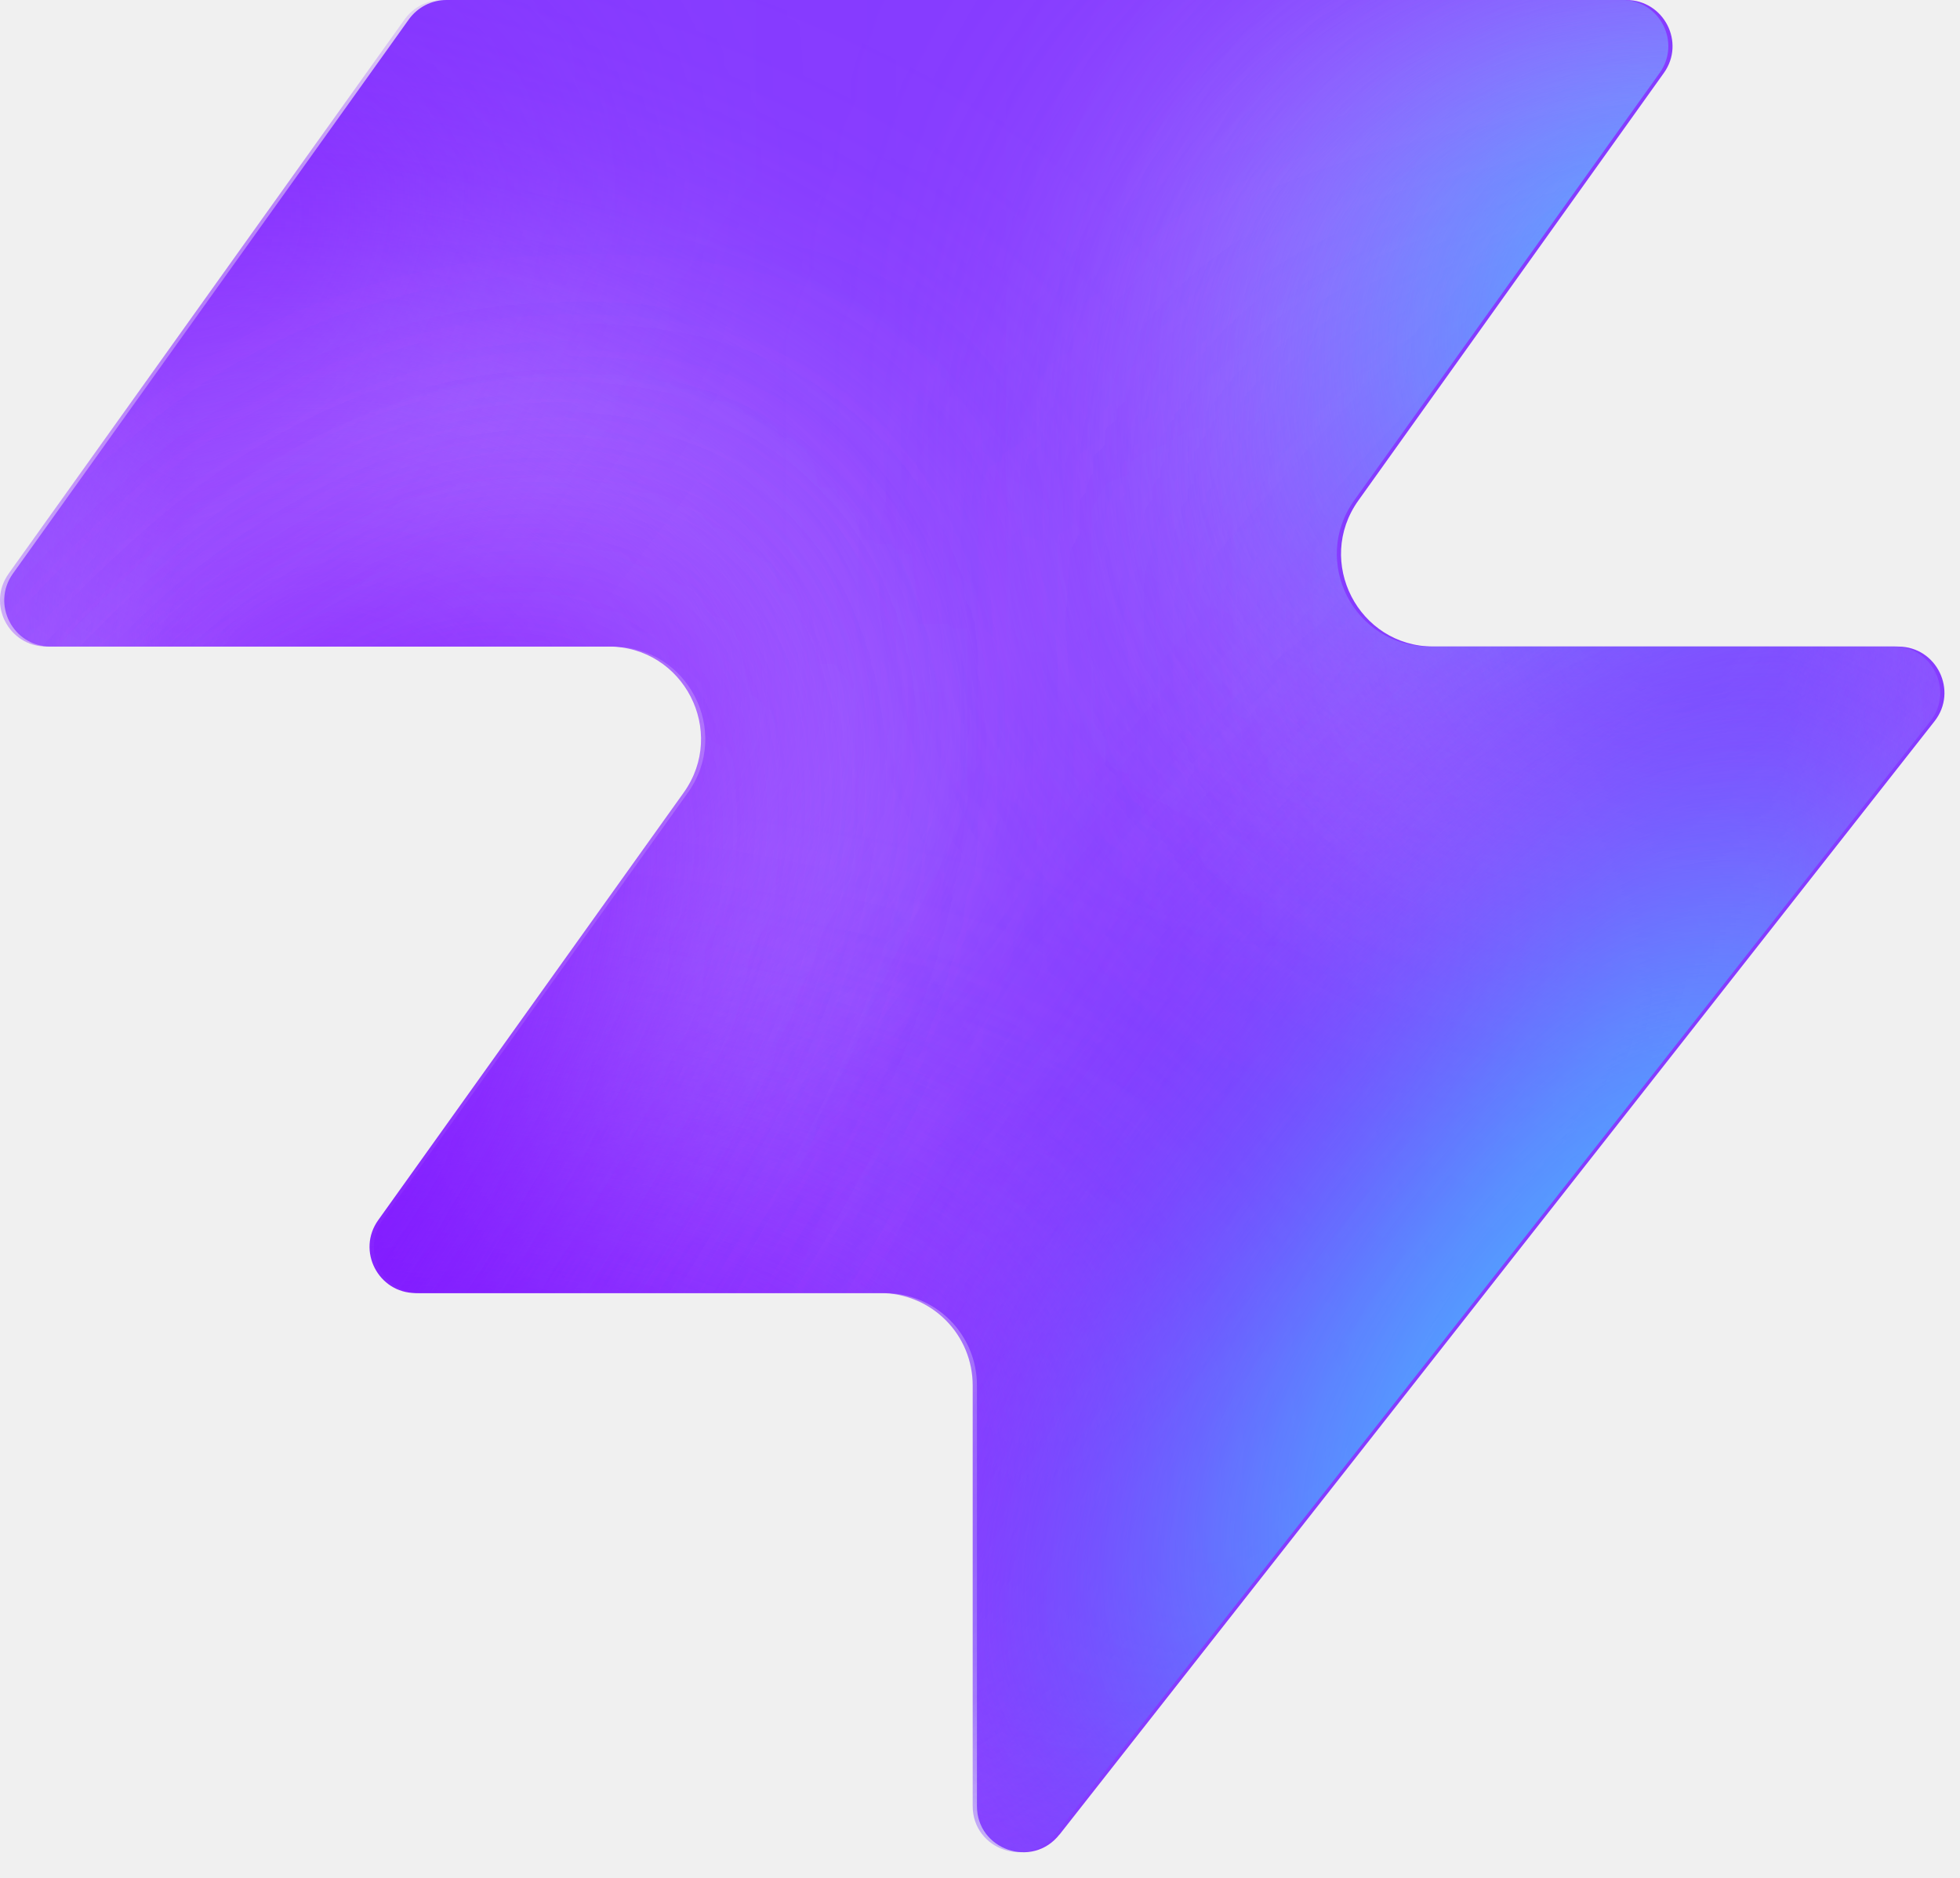
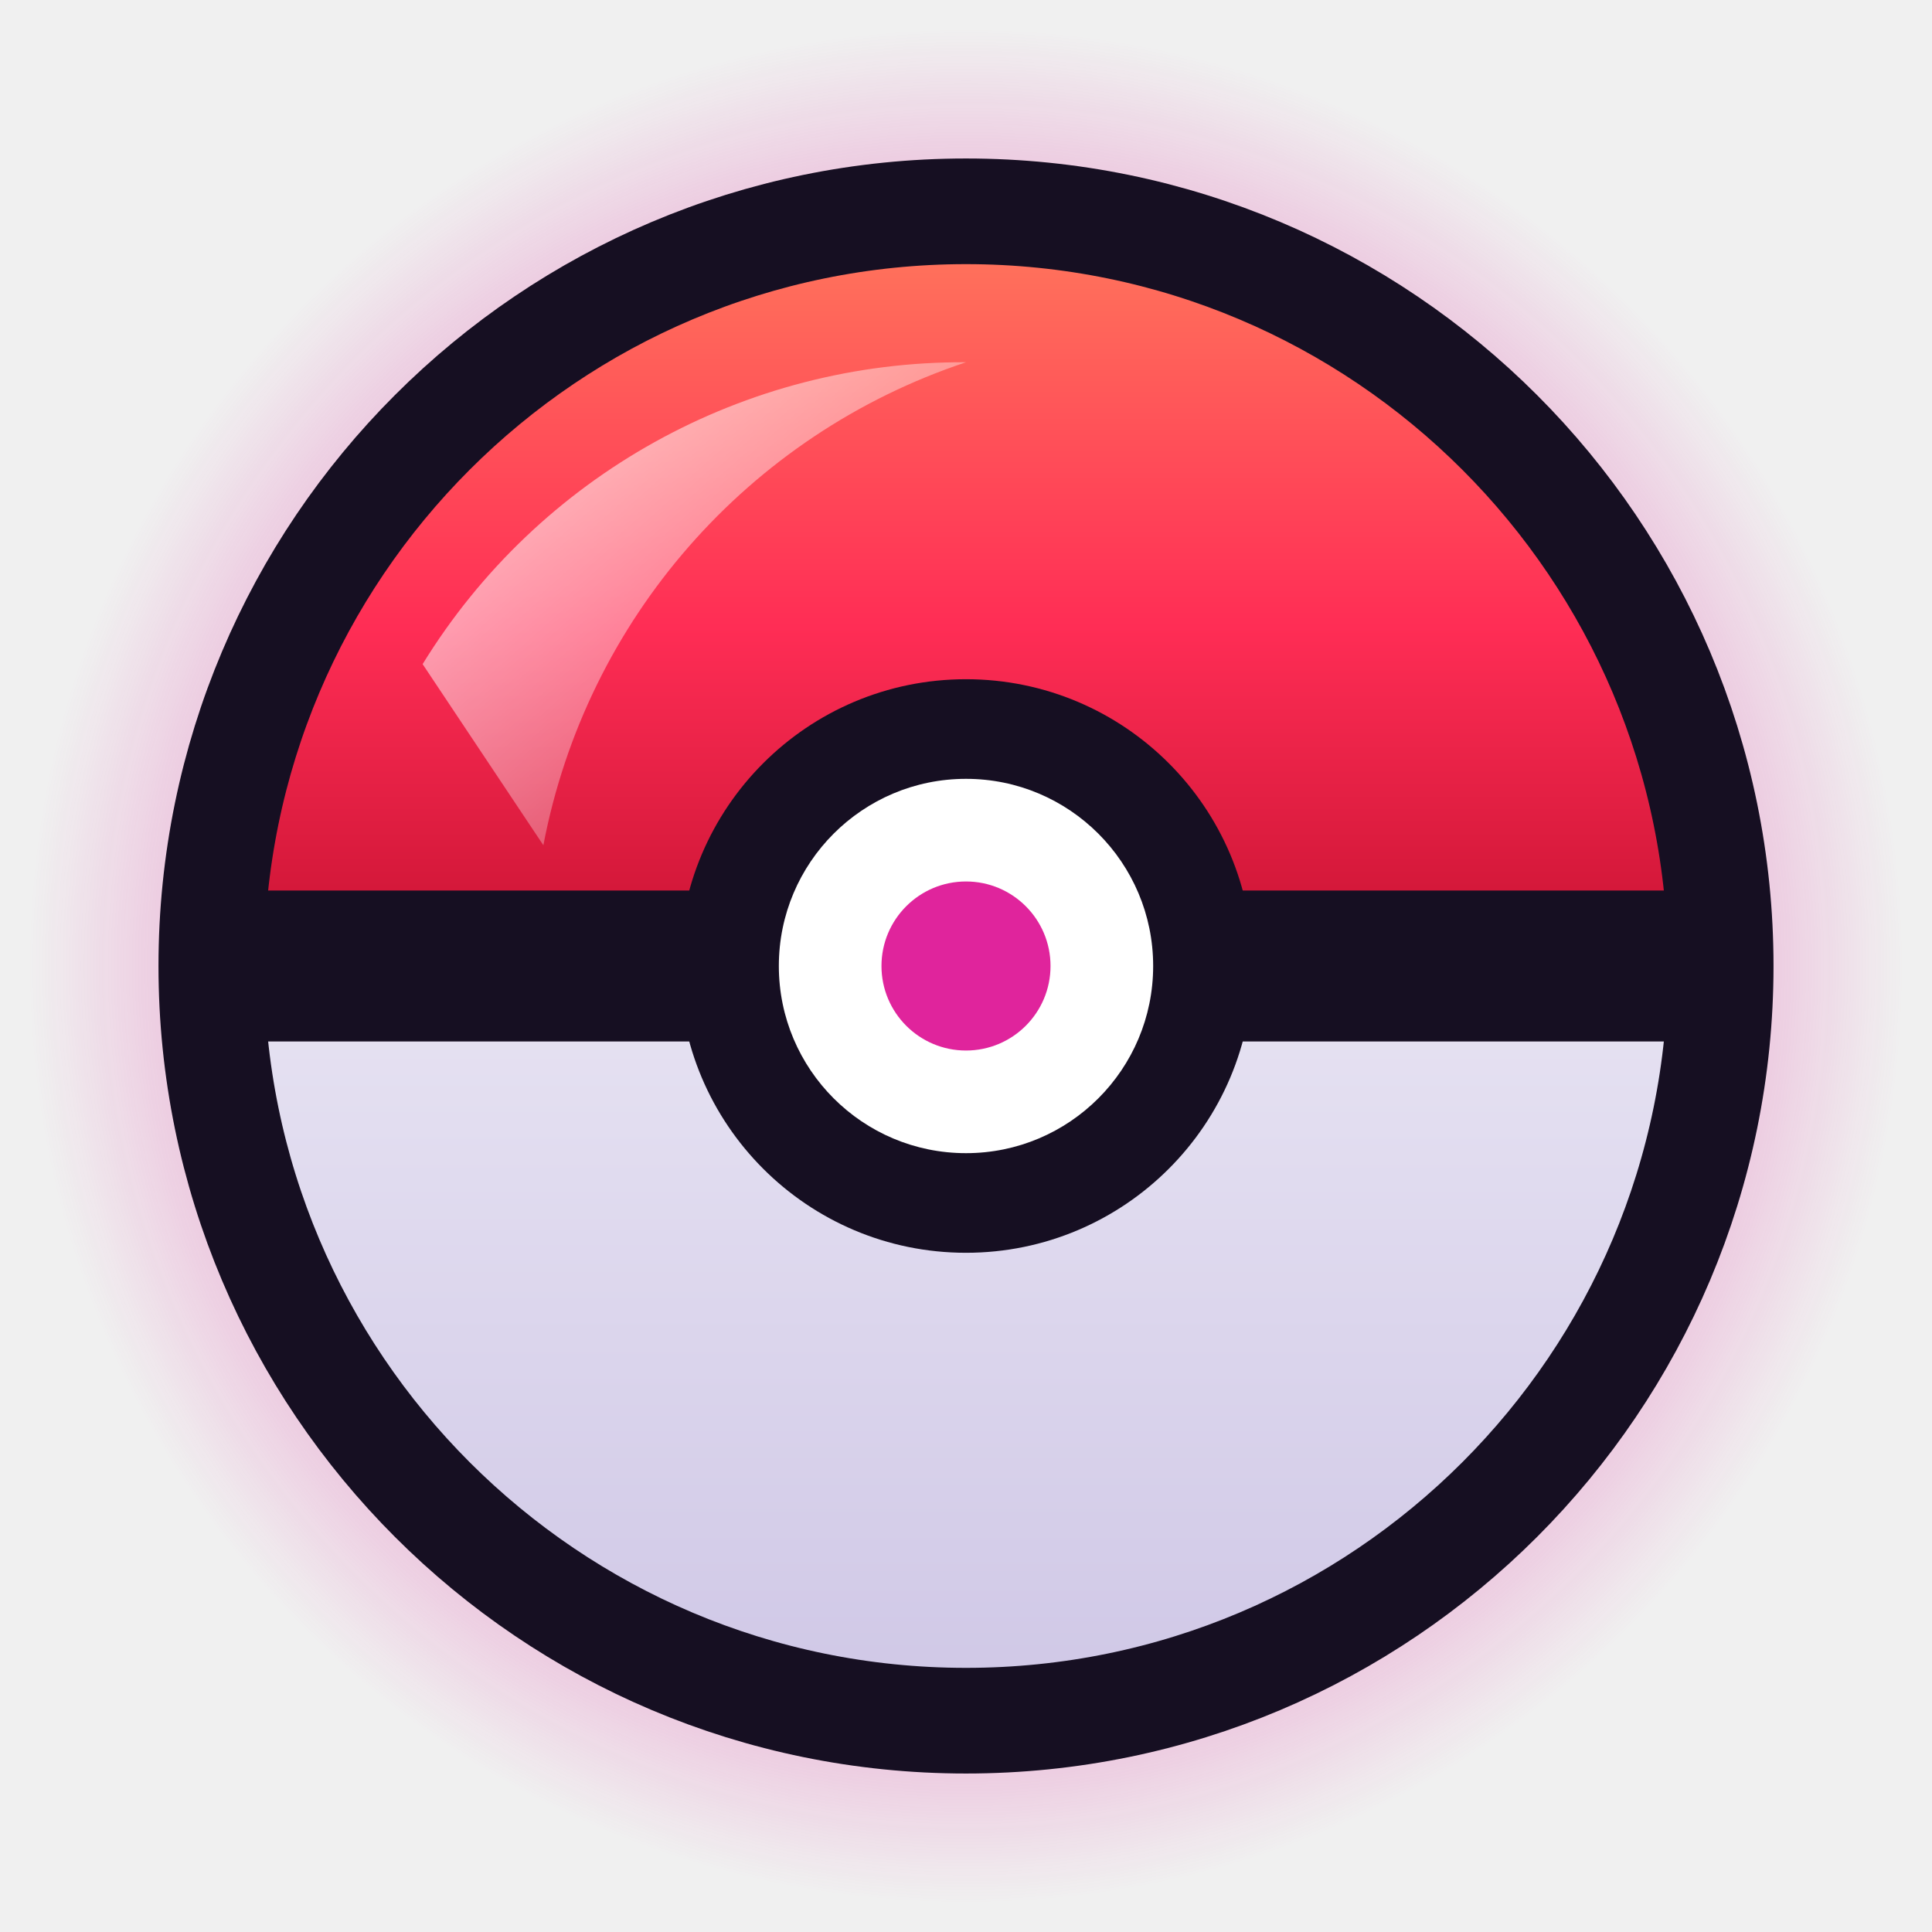
- <svg xmlns="http://www.w3.org/2000/svg" width="48" height="46" fill="none" viewBox="0 0 48 46">
-   <path fill="#863bff" d="M25.946 44.938c-.664.845-2.021.375-2.021-.698V33.937a2.26 2.26 0 0 0-2.262-2.262H10.287c-.92 0-1.456-1.04-.92-1.788l7.48-10.471c1.07-1.497 0-3.578-1.842-3.578H1.237c-.92 0-1.456-1.04-.92-1.788L10.013.474c.214-.297.556-.474.92-.474h28.894c.92 0 1.456 1.04.92 1.788l-7.48 10.471c-1.07 1.498 0 3.579 1.842 3.579h11.377c.943 0 1.473 1.088.89 1.83L25.947 44.94z" style="fill:#863bff;fill:color(display-p3 .525 .23 1);fill-opacity:1" />
-   <mask id="a" width="48" height="46" x="0" y="0" maskUnits="userSpaceOnUse" style="mask-type:alpha">
-     <path fill="#000" d="M25.842 44.938c-.664.844-2.021.375-2.021-.698V33.937a2.26 2.26 0 0 0-2.262-2.262H10.183c-.92 0-1.456-1.04-.92-1.788l7.48-10.471c1.07-1.498 0-3.579-1.842-3.579H1.133c-.92 0-1.456-1.04-.92-1.787L9.91.473c.214-.297.556-.474.92-.474h28.894c.92 0 1.456 1.04.92 1.788l-7.48 10.471c-1.07 1.498 0 3.578 1.842 3.578h11.377c.943 0 1.473 1.088.89 1.832L25.843 44.94z" style="fill:#000;fill-opacity:1" />
-   </mask>
-   <g mask="url(#a)">
-     <g filter="url(#b)">
-       <ellipse cx="5.508" cy="14.704" fill="#ede6ff" rx="5.508" ry="14.704" style="fill:#ede6ff;fill:color(display-p3 .927 .903 1);fill-opacity:1" transform="matrix(.00324 1 1 -.00324 -4.47 31.516)" />
-     </g>
-     <g filter="url(#c)">
-       <ellipse cx="10.399" cy="29.851" fill="#ede6ff" rx="10.399" ry="29.851" style="fill:#ede6ff;fill:color(display-p3 .927 .903 1);fill-opacity:1" transform="matrix(.00324 1 1 -.00324 -39.328 7.883)" />
-     </g>
-     <g filter="url(#d)">
-       <ellipse cx="5.508" cy="30.487" fill="#7e14ff" rx="5.508" ry="30.487" style="fill:#7e14ff;fill:color(display-p3 .492 .077 1);fill-opacity:1" transform="rotate(89.814 -25.913 -14.639)scale(1 -1)" />
-     </g>
-     <g filter="url(#e)">
-       <ellipse cx="5.508" cy="30.599" fill="#7e14ff" rx="5.508" ry="30.599" style="fill:#7e14ff;fill:color(display-p3 .492 .077 1);fill-opacity:1" transform="rotate(89.814 -32.644 -3.334)scale(1 -1)" />
-     </g>
-     <g filter="url(#f)">
-       <ellipse cx="5.508" cy="30.599" fill="#7e14ff" rx="5.508" ry="30.599" style="fill:#7e14ff;fill:color(display-p3 .492 .077 1);fill-opacity:1" transform="matrix(.00324 1 1 -.00324 -34.34 30.47)" />
-     </g>
-     <g filter="url(#g)">
-       <ellipse cx="14.072" cy="22.078" fill="#ede6ff" rx="14.072" ry="22.078" style="fill:#ede6ff;fill:color(display-p3 .927 .903 1);fill-opacity:1" transform="rotate(93.35 24.506 48.493)scale(-1 1)" />
-     </g>
-     <g filter="url(#h)">
-       <ellipse cx="3.47" cy="21.501" fill="#7e14ff" rx="3.47" ry="21.501" style="fill:#7e14ff;fill:color(display-p3 .492 .077 1);fill-opacity:1" transform="rotate(89.009 28.708 47.59)scale(-1 1)" />
-     </g>
-     <g filter="url(#i)">
-       <ellipse cx="3.47" cy="21.501" fill="#7e14ff" rx="3.47" ry="21.501" style="fill:#7e14ff;fill:color(display-p3 .492 .077 1);fill-opacity:1" transform="rotate(89.009 28.708 47.59)scale(-1 1)" />
-     </g>
-     <g filter="url(#j)">
-       <ellipse cx=".387" cy="8.972" fill="#7e14ff" rx="4.407" ry="29.108" style="fill:#7e14ff;fill:color(display-p3 .492 .077 1);fill-opacity:1" transform="rotate(39.51 .387 8.972)" />
-     </g>
-     <g filter="url(#k)">
-       <ellipse cx="47.523" cy="-6.092" fill="#7e14ff" rx="4.407" ry="29.108" style="fill:#7e14ff;fill:color(display-p3 .492 .077 1);fill-opacity:1" transform="rotate(37.892 47.523 -6.092)" />
-     </g>
-     <g filter="url(#l)">
-       <ellipse cx="41.412" cy="6.333" fill="#47bfff" rx="5.971" ry="9.665" style="fill:#47bfff;fill:color(display-p3 .28 .748 1);fill-opacity:1" transform="rotate(37.892 41.412 6.333)" />
-     </g>
-     <g filter="url(#m)">
-       <ellipse cx="-1.879" cy="38.332" fill="#7e14ff" rx="4.407" ry="29.108" style="fill:#7e14ff;fill:color(display-p3 .492 .077 1);fill-opacity:1" transform="rotate(37.892 -1.88 38.332)" />
-     </g>
-     <g filter="url(#n)">
-       <ellipse cx="-1.879" cy="38.332" fill="#7e14ff" rx="4.407" ry="29.108" style="fill:#7e14ff;fill:color(display-p3 .492 .077 1);fill-opacity:1" transform="rotate(37.892 -1.88 38.332)" />
-     </g>
-     <g filter="url(#o)">
-       <ellipse cx="35.651" cy="29.907" fill="#7e14ff" rx="4.407" ry="29.108" style="fill:#7e14ff;fill:color(display-p3 .492 .077 1);fill-opacity:1" transform="rotate(37.892 35.651 29.907)" />
-     </g>
-     <g filter="url(#p)">
-       <ellipse cx="38.418" cy="32.4" fill="#47bfff" rx="5.971" ry="15.297" style="fill:#47bfff;fill:color(display-p3 .28 .748 1);fill-opacity:1" transform="rotate(37.892 38.418 32.4)" />
-     </g>
-   </g>
+ <svg xmlns="http://www.w3.org/2000/svg" viewBox="0 0 64 64">
  <defs>
-     <filter id="b" width="60.045" height="41.654" x="-19.77" y="16.149" color-interpolation-filters="sRGB" filterUnits="userSpaceOnUse">
-       <feFlood flood-opacity="0" result="BackgroundImageFix" />
-       <feBlend in="SourceGraphic" in2="BackgroundImageFix" result="shape" />
-       <feGaussianBlur result="effect1_foregroundBlur_2002_17158" stdDeviation="7.659" />
-     </filter>
-     <filter id="c" width="90.34" height="51.437" x="-54.613" y="-7.533" color-interpolation-filters="sRGB" filterUnits="userSpaceOnUse">
-       <feFlood flood-opacity="0" result="BackgroundImageFix" />
-       <feBlend in="SourceGraphic" in2="BackgroundImageFix" result="shape" />
-       <feGaussianBlur result="effect1_foregroundBlur_2002_17158" stdDeviation="7.659" />
-     </filter>
-     <filter id="d" width="79.355" height="29.4" x="-49.64" y="2.03" color-interpolation-filters="sRGB" filterUnits="userSpaceOnUse">
-       <feFlood flood-opacity="0" result="BackgroundImageFix" />
-       <feBlend in="SourceGraphic" in2="BackgroundImageFix" result="shape" />
-       <feGaussianBlur result="effect1_foregroundBlur_2002_17158" stdDeviation="4.596" />
-     </filter>
-     <filter id="e" width="79.579" height="29.4" x="-45.045" y="20.029" color-interpolation-filters="sRGB" filterUnits="userSpaceOnUse">
-       <feFlood flood-opacity="0" result="BackgroundImageFix" />
-       <feBlend in="SourceGraphic" in2="BackgroundImageFix" result="shape" />
-       <feGaussianBlur result="effect1_foregroundBlur_2002_17158" stdDeviation="4.596" />
-     </filter>
-     <filter id="f" width="79.579" height="29.4" x="-43.513" y="21.178" color-interpolation-filters="sRGB" filterUnits="userSpaceOnUse">
-       <feFlood flood-opacity="0" result="BackgroundImageFix" />
-       <feBlend in="SourceGraphic" in2="BackgroundImageFix" result="shape" />
-       <feGaussianBlur result="effect1_foregroundBlur_2002_17158" stdDeviation="4.596" />
-     </filter>
-     <filter id="g" width="74.749" height="58.852" x="15.756" y="-17.901" color-interpolation-filters="sRGB" filterUnits="userSpaceOnUse">
-       <feFlood flood-opacity="0" result="BackgroundImageFix" />
-       <feBlend in="SourceGraphic" in2="BackgroundImageFix" result="shape" />
-       <feGaussianBlur result="effect1_foregroundBlur_2002_17158" stdDeviation="7.659" />
-     </filter>
-     <filter id="h" width="61.377" height="25.362" x="23.548" y="2.284" color-interpolation-filters="sRGB" filterUnits="userSpaceOnUse">
-       <feFlood flood-opacity="0" result="BackgroundImageFix" />
-       <feBlend in="SourceGraphic" in2="BackgroundImageFix" result="shape" />
-       <feGaussianBlur result="effect1_foregroundBlur_2002_17158" stdDeviation="4.596" />
-     </filter>
-     <filter id="i" width="61.377" height="25.362" x="23.548" y="2.284" color-interpolation-filters="sRGB" filterUnits="userSpaceOnUse">
-       <feFlood flood-opacity="0" result="BackgroundImageFix" />
-       <feBlend in="SourceGraphic" in2="BackgroundImageFix" result="shape" />
-       <feGaussianBlur result="effect1_foregroundBlur_2002_17158" stdDeviation="4.596" />
-     </filter>
-     <filter id="j" width="56.045" height="63.649" x="-27.636" y="-22.853" color-interpolation-filters="sRGB" filterUnits="userSpaceOnUse">
-       <feFlood flood-opacity="0" result="BackgroundImageFix" />
-       <feBlend in="SourceGraphic" in2="BackgroundImageFix" result="shape" />
-       <feGaussianBlur result="effect1_foregroundBlur_2002_17158" stdDeviation="4.596" />
-     </filter>
-     <filter id="k" width="54.814" height="64.646" x="20.116" y="-38.415" color-interpolation-filters="sRGB" filterUnits="userSpaceOnUse">
-       <feFlood flood-opacity="0" result="BackgroundImageFix" />
-       <feBlend in="SourceGraphic" in2="BackgroundImageFix" result="shape" />
-       <feGaussianBlur result="effect1_foregroundBlur_2002_17158" stdDeviation="4.596" />
-     </filter>
-     <filter id="l" width="33.541" height="35.313" x="24.641" y="-11.323" color-interpolation-filters="sRGB" filterUnits="userSpaceOnUse">
-       <feFlood flood-opacity="0" result="BackgroundImageFix" />
-       <feBlend in="SourceGraphic" in2="BackgroundImageFix" result="shape" />
-       <feGaussianBlur result="effect1_foregroundBlur_2002_17158" stdDeviation="4.596" />
-     </filter>
-     <filter id="m" width="54.814" height="64.646" x="-29.286" y="6.009" color-interpolation-filters="sRGB" filterUnits="userSpaceOnUse">
-       <feFlood flood-opacity="0" result="BackgroundImageFix" />
-       <feBlend in="SourceGraphic" in2="BackgroundImageFix" result="shape" />
-       <feGaussianBlur result="effect1_foregroundBlur_2002_17158" stdDeviation="4.596" />
-     </filter>
-     <filter id="n" width="54.814" height="64.646" x="-29.286" y="6.009" color-interpolation-filters="sRGB" filterUnits="userSpaceOnUse">
-       <feFlood flood-opacity="0" result="BackgroundImageFix" />
-       <feBlend in="SourceGraphic" in2="BackgroundImageFix" result="shape" />
-       <feGaussianBlur result="effect1_foregroundBlur_2002_17158" stdDeviation="4.596" />
-     </filter>
-     <filter id="o" width="54.814" height="64.646" x="8.244" y="-2.416" color-interpolation-filters="sRGB" filterUnits="userSpaceOnUse">
-       <feFlood flood-opacity="0" result="BackgroundImageFix" />
-       <feBlend in="SourceGraphic" in2="BackgroundImageFix" result="shape" />
-       <feGaussianBlur result="effect1_foregroundBlur_2002_17158" stdDeviation="4.596" />
-     </filter>
-     <filter id="p" width="39.409" height="43.623" x="18.713" y="10.588" color-interpolation-filters="sRGB" filterUnits="userSpaceOnUse">
-       <feFlood flood-opacity="0" result="BackgroundImageFix" />
-       <feBlend in="SourceGraphic" in2="BackgroundImageFix" result="shape" />
-       <feGaussianBlur result="effect1_foregroundBlur_2002_17158" stdDeviation="4.596" />
-     </filter>
+     <radialGradient id="aura" cx="50%" cy="50%" r="50%">
+       <stop offset="55%" stop-color="#e0249c" stop-opacity="0.55" />
+       <stop offset="100%" stop-color="#e0249c" stop-opacity="0" />
+     </radialGradient>
+     <linearGradient id="top" x1="0" y1="0" x2="0" y2="1">
+       <stop offset="0%" stop-color="#ff7a5c" />
+       <stop offset="55%" stop-color="#ff2d55" />
+       <stop offset="100%" stop-color="#c81232" />
+     </linearGradient>
+     <linearGradient id="bottom" x1="0" y1="0" x2="0" y2="1">
+       <stop offset="0%" stop-color="#ffffff" />
+       <stop offset="100%" stop-color="#cfc7e6" />
+     </linearGradient>
+     <linearGradient id="sheen" x1="0" y1="0" x2="1" y2="1">
+       <stop offset="0%" stop-color="#ffffff" stop-opacity="0.75" />
+       <stop offset="100%" stop-color="#ffffff" stop-opacity="0" />
+     </linearGradient>
  </defs>
+   <circle cx="32" cy="32" r="31" fill="url(#aura)">
+     <animate attributeName="r" values="27;31;27" dur="2.6s" repeatCount="indefinite" />
+     <animate attributeName="opacity" values="0.7;1;0.7" dur="2.6s" repeatCount="indefinite" />
+   </circle>
+   <circle cx="32" cy="32" r="25" fill="url(#bottom)" />
+   <path d="M7 32a25 25 0 0 1 50 0Z" fill="url(#top)" />
+   <path d="M14 22a21 21 0 0 1 18-10 21 21 0 0 0-14 16Z" fill="url(#sheen)">
+     <animateTransform attributeName="transform" type="rotate" from="0 32 32" to="360 32 32" dur="4s" repeatCount="indefinite" />
+   </path>
+   <path d="M7 32h50" stroke="#160f22" stroke-width="5" />
+   <circle cx="32" cy="32" r="9.5" fill="#160f22" />
+   <circle cx="32" cy="32" r="6.2" fill="#ffffff" />
+   <circle cx="32" cy="32" r="2.8" fill="#e0249c">
+     <animate attributeName="fill" values="#e0249c;#ff8a3d;#8b7bff;#e0249c" dur="3.2s" repeatCount="indefinite" />
+   </circle>
+   <circle cx="32" cy="32" r="25" fill="none" stroke="#160f22" stroke-width="3.5" />
</svg>
